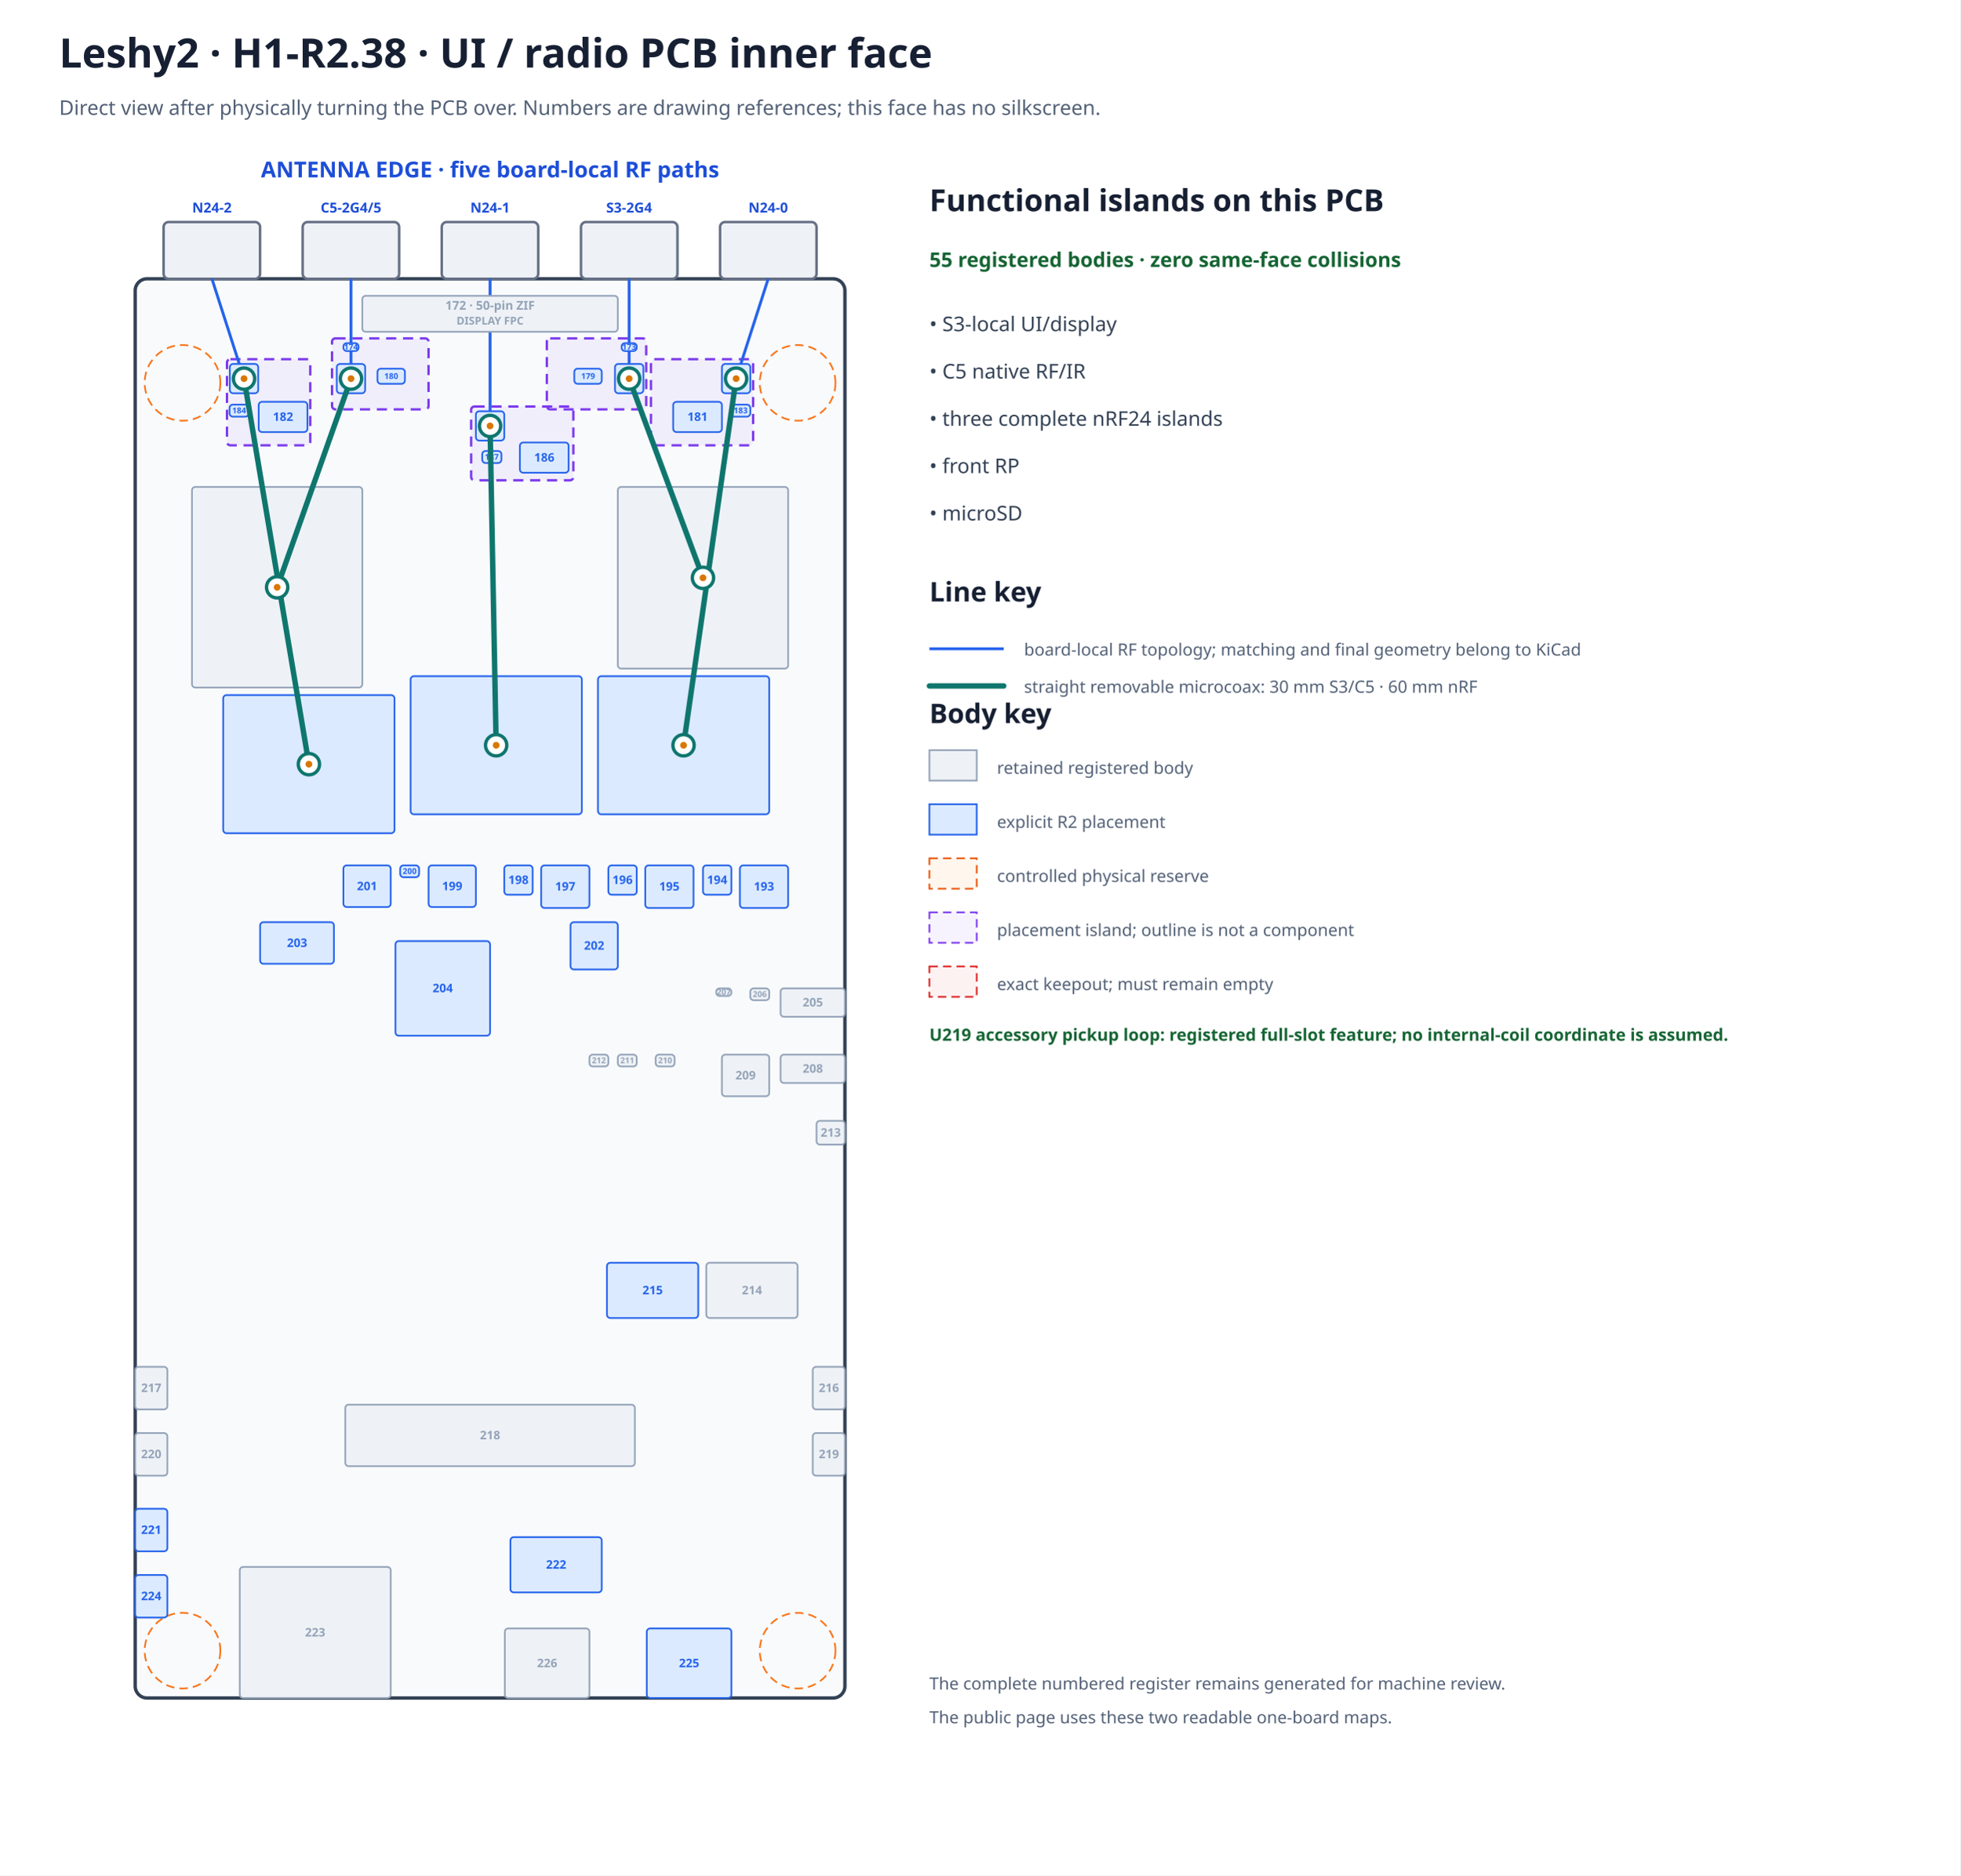
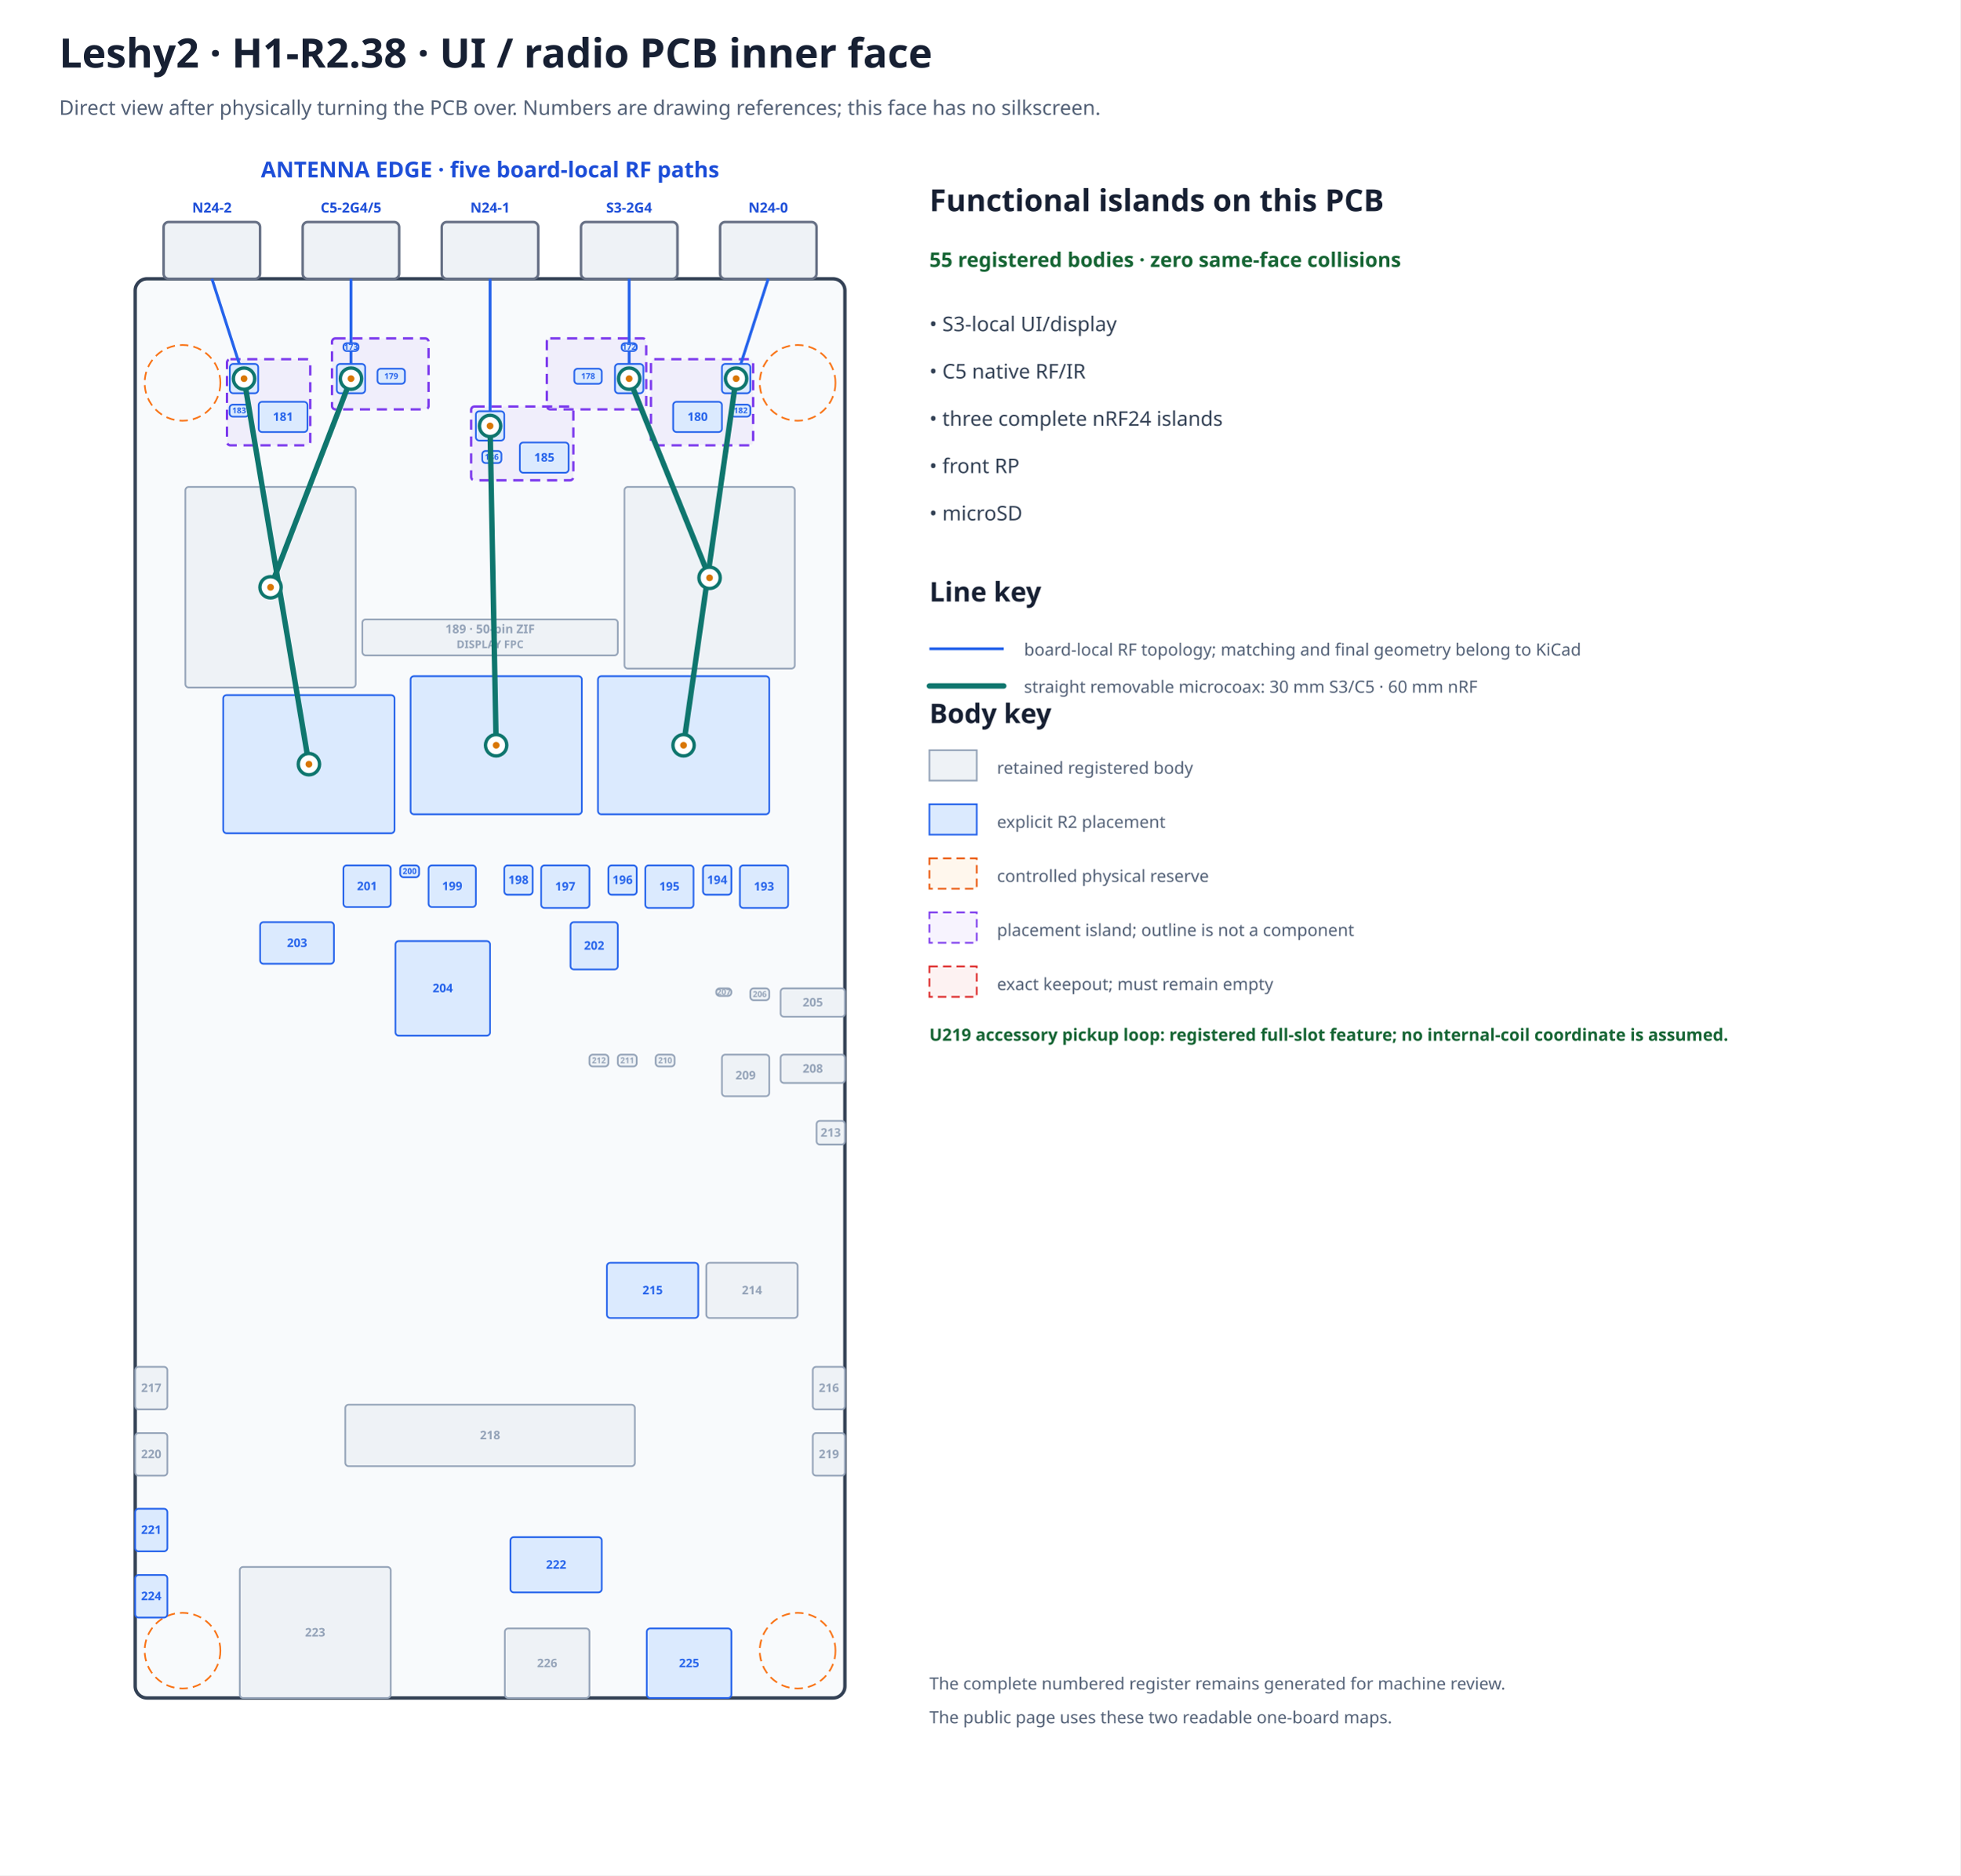
<svg xmlns="http://www.w3.org/2000/svg" width="1160" height="1110" viewBox="0 0 1160 1110" data-marker="H1-R2.38" data-frame="ui-inner" data-inner-silkscreen="none">
  <rect width="100%" height="100%" fill="#ffffff" />
  <text x="35.0" y="40.0" font-family="sans-serif" font-size="24" font-weight="bold" text-anchor="start" fill="#172033">Leshy2 · H1-R2.38 · UI / radio PCB inner face</text>
  <text x="35.0" y="68.0" font-family="sans-serif" font-size="12" font-weight="normal" text-anchor="start" fill="#526076">Direct view after physically turning the PCB over. Numbers are drawing references; this face has no silkscreen.</text>
  <text x="290.0" y="105.0" font-family="sans-serif" font-size="13" font-weight="bold" text-anchor="middle" fill="#1d4ed8">ANTENNA EDGE · five board-local RF paths</text>
  <rect x="80.0" y="165.0" width="420.0" height="840.0" rx="7" fill="#f8fafc" stroke="#334155" stroke-width="2" />
  <rect x="426.1" y="131.4" width="57.1" height="33.6" rx="3" fill="#eef2f6" stroke="#667085" stroke-width="1.5" />
  <text x="454.6" y="125.8" font-family="sans-serif" font-size="8.2" font-weight="bold" text-anchor="middle" fill="#1d4ed8">N24-0</text>
  <rect x="343.8" y="131.4" width="57.1" height="33.6" rx="3" fill="#eef2f6" stroke="#667085" stroke-width="1.5" />
  <text x="372.3" y="125.8" font-family="sans-serif" font-size="8.2" font-weight="bold" text-anchor="middle" fill="#1d4ed8">S3-2G4</text>
  <rect x="261.4" y="131.4" width="57.1" height="33.6" rx="3" fill="#eef2f6" stroke="#667085" stroke-width="1.5" />
  <text x="290.0" y="125.8" font-family="sans-serif" font-size="8.2" font-weight="bold" text-anchor="middle" fill="#1d4ed8">N24-1</text>
  <rect x="179.1" y="131.4" width="57.1" height="33.6" rx="3" fill="#eef2f6" stroke="#667085" stroke-width="1.5" />
  <text x="207.7" y="125.8" font-family="sans-serif" font-size="8.2" font-weight="bold" text-anchor="middle" fill="#1d4ed8">C5-2G4/5</text>
  <rect x="96.8" y="131.4" width="57.1" height="33.6" rx="3" fill="#eef2f6" stroke="#667085" stroke-width="1.5" />
  <text x="125.4" y="125.8" font-family="sans-serif" font-size="8.2" font-weight="bold" text-anchor="middle" fill="#1d4ed8">N24-2</text>
  <circle cx="472.0" cy="226.6" r="22.4" fill="none" stroke="#f97316" stroke-dasharray="5 3" />
  <circle cx="108.0" cy="226.6" r="22.4" fill="none" stroke="#f97316" stroke-dasharray="5 3" />
  <circle cx="472.0" cy="977.0" r="22.4" fill="none" stroke="#f97316" stroke-dasharray="5 3" />
  <circle cx="108.0" cy="977.0" r="22.4" fill="none" stroke="#f97316" stroke-dasharray="5 3" />
  <rect x="323.60" y="200.28" width="58.80" height="42.00" rx="2" fill="#7c3aed" fill-opacity="0.06" stroke="#7c3aed" stroke-width="1.4" stroke-dasharray="6 4" data-physical-feature="s3_tx_evidence_island_reserve" data-feature-kind="placement_reserve" />
  <rect x="196.48" y="200.28" width="57.12" height="42.00" rx="2" fill="#7c3aed" fill-opacity="0.06" stroke="#7c3aed" stroke-width="1.4" stroke-dasharray="6 4" data-physical-feature="c5_tx_evidence_island_reserve" data-feature-kind="placement_reserve" />
  <rect x="385.20" y="212.60" width="60.48" height="50.96" rx="2" fill="#7c3aed" fill-opacity="0.06" stroke="#7c3aed" stroke-width="1.4" stroke-dasharray="6 4" data-physical-feature="nrf0_tx_evidence_island_reserve" data-feature-kind="placement_reserve" />
  <rect x="278.80" y="240.60" width="60.48" height="43.68" rx="2" fill="#7c3aed" fill-opacity="0.06" stroke="#7c3aed" stroke-width="1.4" stroke-dasharray="6 4" data-physical-feature="nrf1_tx_evidence_island_reserve" data-feature-kind="placement_reserve" />
  <rect x="134.32" y="212.60" width="49.28" height="50.96" rx="2" fill="#7c3aed" fill-opacity="0.06" stroke="#7c3aed" stroke-width="1.4" stroke-dasharray="6 4" data-physical-feature="nrf2_tx_evidence_island_reserve" data-feature-kind="placement_reserve" />
  <g id="antenna-pcb-topology" data-topology-source="r2" data-route-state="pre-ecad-topology-only">
    <polyline points="435.6,224.1 454.6,165.0" fill="none" stroke="#2563eb" stroke-width="1.7" data-path="N24-0" data-branch="main" data-medium="controlled-50-ohm-pcb" />
    <polyline points="372.3,224.1 372.3,205.4 372.3,165.0" fill="none" stroke="#2563eb" stroke-width="1.7" data-path="S3-2G4" data-branch="main" data-medium="controlled-50-ohm-pcb" />
    <polyline points="290.0,252.1 290.0,165.0" fill="none" stroke="#2563eb" stroke-width="1.7" data-path="N24-1" data-branch="main" data-medium="controlled-50-ohm-pcb" />
    <polyline points="207.7,224.1 207.7,205.4 207.7,165.0" fill="none" stroke="#2563eb" stroke-width="1.7" data-path="C5-2G4/5" data-branch="main" data-medium="controlled-50-ohm-pcb" />
    <polyline points="144.4,224.1 125.4,165.0" fill="none" stroke="#2563eb" stroke-width="1.7" data-path="N24-2" data-branch="main" data-medium="controlled-50-ohm-pcb" />
  </g>
-   <rect x="214.40" y="175.08" width="151.20" height="21.28" rx="2" fill="#eef2f6" stroke="#94a3b8" stroke-width="1" data-instance="display_connector" data-mpn="Hirose FH34SRJ-50S-0.5SH(50)" />
-   <text x="290.0" y="183.3" font-family="sans-serif" font-size="7.2" font-weight="bold" text-anchor="middle" fill="#94a3b8">172 · 50-pin ZIF</text>
-   <text x="290.0" y="192.1" font-family="sans-serif" font-size="6.4" font-weight="bold" text-anchor="middle" fill="#94a3b8">DISPLAY FPC</text>
  <rect x="367.84" y="203.08" width="8.96" height="4.70" rx="2" fill="#dbeafe" stroke="#2563eb" stroke-width="1" data-instance="s3_rf_coupler_r2" data-mpn="CP0603Q5425ENTR" />
-   <text x="372.3" y="207.0" font-family="sans-serif" font-size="4.8" font-weight="bold" text-anchor="middle" fill="#2563eb">173</text>
+   <text x="372.3" y="207.0" font-family="sans-serif" font-size="4.8" font-weight="bold" text-anchor="middle" fill="#2563eb">172</text>
  <rect x="203.20" y="203.08" width="8.96" height="4.70" rx="2" fill="#dbeafe" stroke="#2563eb" stroke-width="1" data-instance="c5_rf_coupler_r2" data-mpn="CP0603Q5425ENTR" />
-   <text x="207.7" y="207.0" font-family="sans-serif" font-size="4.8" font-weight="bold" text-anchor="middle" fill="#2563eb">174</text>
+   <text x="207.7" y="207.0" font-family="sans-serif" font-size="4.8" font-weight="bold" text-anchor="middle" fill="#2563eb">173</text>
  <rect x="427.20" y="215.40" width="16.80" height="17.36" rx="2" fill="#dbeafe" stroke="#2563eb" stroke-width="1" data-instance="nrf0_rf_board_connector_r2" data-mpn="U.FL-R-SMT-1(80)" />
-   <text x="435.6" y="226.4" font-family="sans-serif" font-size="7.0" font-weight="bold" text-anchor="middle" fill="#2563eb">175</text>
+   <text x="435.6" y="226.4" font-family="sans-serif" font-size="7.0" font-weight="bold" text-anchor="middle" fill="#2563eb">174</text>
  <rect x="363.92" y="215.40" width="16.80" height="17.36" rx="2" fill="#dbeafe" stroke="#2563eb" stroke-width="1" data-instance="s3_rf_board_connector_r2" data-mpn="U.FL-R-SMT-1(80)" />
-   <text x="372.3" y="226.4" font-family="sans-serif" font-size="7.0" font-weight="bold" text-anchor="middle" fill="#2563eb">176</text>
+   <text x="372.3" y="226.4" font-family="sans-serif" font-size="7.0" font-weight="bold" text-anchor="middle" fill="#2563eb">175</text>
  <rect x="199.28" y="215.40" width="16.80" height="17.36" rx="2" fill="#dbeafe" stroke="#2563eb" stroke-width="1" data-instance="c5_rf_board_connector_r2" data-mpn="U.FL-R-SMT-1(80)" />
-   <text x="207.7" y="226.4" font-family="sans-serif" font-size="7.0" font-weight="bold" text-anchor="middle" fill="#2563eb">177</text>
+   <text x="207.7" y="226.4" font-family="sans-serif" font-size="7.0" font-weight="bold" text-anchor="middle" fill="#2563eb">176</text>
  <rect x="136.00" y="215.40" width="16.80" height="17.36" rx="2" fill="#dbeafe" stroke="#2563eb" stroke-width="1" data-instance="nrf2_rf_board_connector_r2" data-mpn="U.FL-R-SMT-1(80)" />
-   <text x="144.4" y="226.4" font-family="sans-serif" font-size="7.0" font-weight="bold" text-anchor="middle" fill="#2563eb">178</text>
+   <text x="144.4" y="226.4" font-family="sans-serif" font-size="7.0" font-weight="bold" text-anchor="middle" fill="#2563eb">177</text>
  <rect x="339.84" y="218.20" width="16.24" height="8.96" rx="2" fill="#dbeafe" stroke="#2563eb" stroke-width="1" data-instance="det_s3_r2" data-mpn="LTC5532ES6#TRMPBF" />
-   <text x="348.0" y="224.3" font-family="sans-serif" font-size="4.8" font-weight="bold" text-anchor="middle" fill="#2563eb">179</text>
+   <text x="348.0" y="224.3" font-family="sans-serif" font-size="4.8" font-weight="bold" text-anchor="middle" fill="#2563eb">178</text>
  <rect x="223.36" y="218.20" width="16.24" height="8.96" rx="2" fill="#dbeafe" stroke="#2563eb" stroke-width="1" data-instance="det_c5_r2" data-mpn="LTC5532ES6#TRMPBF" />
-   <text x="231.5" y="224.3" font-family="sans-serif" font-size="4.8" font-weight="bold" text-anchor="middle" fill="#2563eb">180</text>
+   <text x="231.5" y="224.3" font-family="sans-serif" font-size="4.8" font-weight="bold" text-anchor="middle" fill="#2563eb">179</text>
  <rect x="398.36" y="237.80" width="28.84" height="17.92" rx="2" fill="#dbeafe" stroke="#2563eb" stroke-width="1" data-instance="det_nrf0_r2" data-mpn="AD8314ARMZ-REEL" />
-   <text x="412.8" y="249.1" font-family="sans-serif" font-size="7.0" font-weight="bold" text-anchor="middle" fill="#2563eb">181</text>
+   <text x="412.8" y="249.1" font-family="sans-serif" font-size="7.0" font-weight="bold" text-anchor="middle" fill="#2563eb">180</text>
  <rect x="153.08" y="237.80" width="28.84" height="17.92" rx="2" fill="#dbeafe" stroke="#2563eb" stroke-width="1" data-instance="det_nrf2_r2" data-mpn="AD8314ARMZ-REEL" />
-   <text x="167.5" y="249.1" font-family="sans-serif" font-size="7.0" font-weight="bold" text-anchor="middle" fill="#2563eb">182</text>
+   <text x="167.5" y="249.1" font-family="sans-serif" font-size="7.0" font-weight="bold" text-anchor="middle" fill="#2563eb">181</text>
  <rect x="432.63" y="239.48" width="11.37" height="7.11" rx="2" fill="#dbeafe" stroke="#2563eb" stroke-width="1" data-instance="nrf0_coupler_r2" data-mpn="DC2337J5010AHF" />
-   <text x="438.3" y="244.6" font-family="sans-serif" font-size="4.8" font-weight="bold" text-anchor="middle" fill="#2563eb">183</text>
+   <text x="438.3" y="244.6" font-family="sans-serif" font-size="4.8" font-weight="bold" text-anchor="middle" fill="#2563eb">182</text>
  <rect x="135.83" y="239.48" width="11.37" height="7.11" rx="2" fill="#dbeafe" stroke="#2563eb" stroke-width="1" data-instance="nrf2_coupler_r2" data-mpn="DC2337J5010AHF" />
-   <text x="141.5" y="244.6" font-family="sans-serif" font-size="4.8" font-weight="bold" text-anchor="middle" fill="#2563eb">184</text>
+   <text x="141.5" y="244.6" font-family="sans-serif" font-size="4.8" font-weight="bold" text-anchor="middle" fill="#2563eb">183</text>
  <rect x="281.60" y="243.40" width="16.80" height="17.36" rx="2" fill="#dbeafe" stroke="#2563eb" stroke-width="1" data-instance="nrf1_rf_board_connector_r2" data-mpn="U.FL-R-SMT-1(80)" />
-   <text x="290.0" y="254.4" font-family="sans-serif" font-size="7.0" font-weight="bold" text-anchor="middle" fill="#2563eb">185</text>
+   <text x="290.0" y="254.4" font-family="sans-serif" font-size="7.0" font-weight="bold" text-anchor="middle" fill="#2563eb">184</text>
  <rect x="307.64" y="261.88" width="28.84" height="17.92" rx="2" fill="#dbeafe" stroke="#2563eb" stroke-width="1" data-instance="det_nrf1_r2" data-mpn="AD8314ARMZ-REEL" />
-   <text x="322.1" y="273.2" font-family="sans-serif" font-size="7.0" font-weight="bold" text-anchor="middle" fill="#2563eb">186</text>
+   <text x="322.1" y="273.2" font-family="sans-serif" font-size="7.0" font-weight="bold" text-anchor="middle" fill="#2563eb">185</text>
  <rect x="285.35" y="266.92" width="11.37" height="7.11" rx="2" fill="#dbeafe" stroke="#2563eb" stroke-width="1" data-instance="nrf1_coupler_r2" data-mpn="DC2337J5010AHF" />
-   <text x="291.0" y="272.1" font-family="sans-serif" font-size="4.8" font-weight="bold" text-anchor="middle" fill="#2563eb">187</text>
-   <rect x="365.60" y="288.20" width="100.80" height="107.52" rx="2" fill="#eef2f6" stroke="#94a3b8" stroke-width="1" data-instance="s3" data-mpn="ESP32-S3-WROOM-1U-N16R8" />
-   <text x="416.0" y="344.3" font-family="sans-serif" font-size="7.0" font-weight="bold" text-anchor="middle" fill="#94a3b8">188</text>
-   <rect x="113.60" y="288.20" width="100.80" height="118.72" rx="2" fill="#eef2f6" stroke="#94a3b8" stroke-width="1" data-instance="c5" data-mpn="ESP32-C5-WROOM-1U-N8R8" />
-   <text x="164.0" y="349.9" font-family="sans-serif" font-size="7.0" font-weight="bold" text-anchor="middle" fill="#94a3b8">189</text>
+   <text x="291.0" y="272.1" font-family="sans-serif" font-size="4.8" font-weight="bold" text-anchor="middle" fill="#2563eb">186</text>
+   <rect x="369.52" y="288.20" width="100.80" height="107.52" rx="2" fill="#eef2f6" stroke="#94a3b8" stroke-width="1" data-instance="s3" data-mpn="ESP32-S3-WROOM-1U-N16R8" />
+   <text x="419.9" y="344.3" font-family="sans-serif" font-size="7.0" font-weight="bold" text-anchor="middle" fill="#94a3b8">187</text>
+   <rect x="109.68" y="288.20" width="100.80" height="118.72" rx="2" fill="#eef2f6" stroke="#94a3b8" stroke-width="1" data-instance="c5" data-mpn="ESP32-C5-WROOM-1U-N8R8" />
+   <text x="160.1" y="349.9" font-family="sans-serif" font-size="7.0" font-weight="bold" text-anchor="middle" fill="#94a3b8">188</text>
+   <rect x="214.40" y="366.60" width="151.20" height="21.28" rx="2" fill="#eef2f6" stroke="#94a3b8" stroke-width="1" data-instance="display_connector" data-mpn="Hirose FH34SRJ-50S-0.5SH(50)" />
+   <text x="290.0" y="374.8" font-family="sans-serif" font-size="7.2" font-weight="bold" text-anchor="middle" fill="#94a3b8">189 · 50-pin ZIF</text>
+   <text x="290.0" y="383.6" font-family="sans-serif" font-size="6.4" font-weight="bold" text-anchor="middle" fill="#94a3b8">DISPLAY FPC</text>
  <rect x="353.84" y="400.20" width="101.36" height="81.76" rx="2" fill="#dbeafe" stroke="#2563eb" stroke-width="1" data-instance="nrf0_r2" data-mpn="E01-ML01SP4" />
  <text x="404.5" y="443.4" font-family="sans-serif" font-size="7.0" font-weight="bold" text-anchor="middle" fill="#2563eb">190</text>
  <rect x="242.96" y="400.20" width="101.36" height="81.76" rx="2" fill="#dbeafe" stroke="#2563eb" stroke-width="1" data-instance="nrf1_r2" data-mpn="E01-ML01SP4" />
  <text x="293.6" y="443.4" font-family="sans-serif" font-size="7.0" font-weight="bold" text-anchor="middle" fill="#2563eb">191</text>
  <rect x="132.08" y="411.40" width="101.36" height="81.76" rx="2" fill="#dbeafe" stroke="#2563eb" stroke-width="1" data-instance="nrf2_r2" data-mpn="E01-ML01SP4" />
  <text x="182.8" y="454.6" font-family="sans-serif" font-size="7.0" font-weight="bold" text-anchor="middle" fill="#2563eb">192</text>
  <rect x="437.84" y="512.20" width="28.56" height="25.20" rx="2" fill="#dbeafe" stroke="#2563eb" stroke-width="1" data-instance="nrf0_host_buffer_r2" data-mpn="74LVC126APW,118" />
  <text x="452.1" y="527.1" font-family="sans-serif" font-size="7.0" font-weight="bold" text-anchor="middle" fill="#2563eb">193</text>
  <rect x="416.00" y="512.20" width="16.80" height="17.36" rx="2" fill="#dbeafe" stroke="#2563eb" stroke-width="1" data-instance="nrf0_return_buffer_r2" data-mpn="74LVC2G126DP,125" />
  <text x="424.4" y="523.2" font-family="sans-serif" font-size="7.0" font-weight="bold" text-anchor="middle" fill="#2563eb">194</text>
  <rect x="381.84" y="512.20" width="28.56" height="25.20" rx="2" fill="#dbeafe" stroke="#2563eb" stroke-width="1" data-instance="nrf1_host_buffer_r2" data-mpn="74LVC126APW,118" />
  <text x="396.1" y="527.1" font-family="sans-serif" font-size="7.0" font-weight="bold" text-anchor="middle" fill="#2563eb">195</text>
  <rect x="360.00" y="512.20" width="16.80" height="17.36" rx="2" fill="#dbeafe" stroke="#2563eb" stroke-width="1" data-instance="nrf1_return_buffer_r2" data-mpn="74LVC2G126DP,125" />
  <text x="368.4" y="523.2" font-family="sans-serif" font-size="7.0" font-weight="bold" text-anchor="middle" fill="#2563eb">196</text>
  <rect x="320.24" y="512.20" width="28.56" height="25.20" rx="2" fill="#dbeafe" stroke="#2563eb" stroke-width="1" data-instance="nrf2_host_buffer_r2" data-mpn="74LVC126APW,118" />
  <text x="334.5" y="527.1" font-family="sans-serif" font-size="7.0" font-weight="bold" text-anchor="middle" fill="#2563eb">197</text>
  <rect x="298.40" y="512.20" width="16.80" height="17.36" rx="2" fill="#dbeafe" stroke="#2563eb" stroke-width="1" data-instance="nrf2_return_buffer_r2" data-mpn="74LVC2G126DP,125" />
  <text x="306.8" y="523.2" font-family="sans-serif" font-size="7.0" font-weight="bold" text-anchor="middle" fill="#2563eb">198</text>
  <rect x="253.60" y="512.20" width="28.00" height="24.64" rx="2" fill="#dbeafe" stroke="#2563eb" stroke-width="1" data-instance="safe_gate_a_r2" data-mpn="SN74LVC08APWR" />
  <text x="267.6" y="526.9" font-family="sans-serif" font-size="7.0" font-weight="bold" text-anchor="middle" fill="#2563eb">199</text>
  <rect x="236.80" y="512.20" width="11.20" height="7.00" rx="2" fill="#dbeafe" stroke="#2563eb" stroke-width="1" data-instance="nrf_backup_gate_r2" data-mpn="SN74LVC1G08DCKR" />
  <text x="242.4" y="517.3" font-family="sans-serif" font-size="4.8" font-weight="bold" text-anchor="middle" fill="#2563eb">200</text>
  <rect x="203.20" y="512.20" width="28.00" height="24.64" rx="2" fill="#dbeafe" stroke="#2563eb" stroke-width="1" data-instance="nrf_evidence_cmp_r2" data-mpn="TLV1824PWR" />
  <text x="217.2" y="526.9" font-family="sans-serif" font-size="7.0" font-weight="bold" text-anchor="middle" fill="#2563eb">201</text>
  <rect x="337.60" y="545.80" width="28.00" height="28.00" rx="2" fill="#dbeafe" stroke="#2563eb" stroke-width="1" data-instance="slow_io_r2" data-mpn="TCA6424ARGJR" />
  <text x="351.6" y="562.1" font-family="sans-serif" font-size="7.0" font-weight="bold" text-anchor="middle" fill="#2563eb">202</text>
  <rect x="153.92" y="545.80" width="43.68" height="24.64" rx="2" fill="#dbeafe" stroke="#2563eb" stroke-width="1" data-instance="ui_matrix_io_r2" data-mpn="TCA9539PWR" />
  <text x="175.8" y="560.5" font-family="sans-serif" font-size="7.0" font-weight="bold" text-anchor="middle" fill="#2563eb">203</text>
  <rect x="234.00" y="557.00" width="56.00" height="56.00" rx="2" fill="#dbeafe" stroke="#2563eb" stroke-width="1" data-instance="hub_rp" data-mpn="SC1512-A4" />
  <text x="262.0" y="587.3" font-family="sans-serif" font-size="7.0" font-weight="bold" text-anchor="middle" fill="#2563eb">204</text>
  <rect x="461.92" y="585.00" width="38.08" height="16.80" rx="2" fill="#eef2f6" stroke="#94a3b8" stroke-width="1" data-instance="ir_demod" data-mpn="Vishay TSOP75238TR" />
  <text x="481.0" y="595.7" font-family="sans-serif" font-size="7.0" font-weight="bold" text-anchor="middle" fill="#94a3b8">205</text>
  <rect x="444.00" y="585.00" width="11.20" height="7.00" rx="2" fill="#eef2f6" stroke="#94a3b8" stroke-width="1" data-instance="ir_safe_gate" data-mpn="SN74LVC1G08DCKR" />
  <text x="449.6" y="590.1" font-family="sans-serif" font-size="4.8" font-weight="bold" text-anchor="middle" fill="#94a3b8">206</text>
  <rect x="423.84" y="585.00" width="8.96" height="4.48" rx="2" fill="#eef2f6" stroke="#94a3b8" stroke-width="1" data-instance="ui_zone_ntc" data-mpn="TDK B57332V5103F360" />
  <text x="428.3" y="588.8" font-family="sans-serif" font-size="4.8" font-weight="bold" text-anchor="middle" fill="#94a3b8">207</text>
  <rect x="461.92" y="624.20" width="38.08" height="16.80" rx="2" fill="#eef2f6" stroke="#94a3b8" stroke-width="1" data-instance="ir_carrier" data-mpn="Vishay TSMP95000TT" />
  <text x="481.0" y="634.9" font-family="sans-serif" font-size="7.0" font-weight="bold" text-anchor="middle" fill="#94a3b8">208</text>
  <rect x="427.20" y="624.20" width="28.00" height="24.64" rx="2" fill="#eef2f6" stroke="#94a3b8" stroke-width="1" data-instance="evidence_cmp_a" data-mpn="TLV1824PWR" />
  <text x="441.2" y="638.9" font-family="sans-serif" font-size="7.0" font-weight="bold" text-anchor="middle" fill="#94a3b8">209</text>
  <rect x="388.00" y="624.20" width="11.20" height="7.00" rx="2" fill="#eef2f6" stroke="#94a3b8" stroke-width="1" data-instance="safe_reset_sink_a" data-mpn="Diodes Incorporated 2N7002DW-7-F" />
  <text x="393.6" y="629.3" font-family="sans-serif" font-size="4.8" font-weight="bold" text-anchor="middle" fill="#94a3b8">210</text>
  <rect x="365.60" y="624.20" width="11.20" height="7.00" rx="2" fill="#eef2f6" stroke="#94a3b8" stroke-width="1" data-instance="safe_c5_reset_buffer" data-mpn="Texas Instruments SN74LVC1G06DCKR" />
  <text x="371.2" y="629.3" font-family="sans-serif" font-size="4.8" font-weight="bold" text-anchor="middle" fill="#94a3b8">211</text>
  <rect x="348.80" y="624.20" width="11.20" height="7.00" rx="2" fill="#eef2f6" stroke="#94a3b8" stroke-width="1" data-instance="safe_c5_fault_reset_buffer" data-mpn="SN74LVC1G07DCKR" />
  <text x="354.4" y="629.3" font-family="sans-serif" font-size="4.8" font-weight="bold" text-anchor="middle" fill="#94a3b8">212</text>
  <rect x="483.20" y="663.40" width="16.80" height="14.06" rx="2" fill="#eef2f6" stroke="#94a3b8" stroke-width="1" data-instance="ir_emitter" data-mpn="Vishay VSMY14940" />
  <text x="491.6" y="672.8" font-family="sans-serif" font-size="7.0" font-weight="bold" text-anchor="middle" fill="#94a3b8">213</text>
  <rect x="417.96" y="747.40" width="54.04" height="32.70" rx="2" fill="#eef2f6" stroke="#94a3b8" stroke-width="1" data-instance="s3_dbg_header" data-mpn="Samtec FTSH-105-01-L-DV-K-P-TR" />
  <text x="445.0" y="766.1" font-family="sans-serif" font-size="7.0" font-weight="bold" text-anchor="middle" fill="#94a3b8">214</text>
  <rect x="359.16" y="747.40" width="54.04" height="32.70" rx="2" fill="#dbeafe" stroke="#2563eb" stroke-width="1" data-instance="c5_dbg_header_r2" data-mpn="FTSH-105-01-L-DV-K-P-TR" />
  <text x="386.2" y="766.1" font-family="sans-serif" font-size="7.0" font-weight="bold" text-anchor="middle" fill="#2563eb">215</text>
  <rect x="480.96" y="809.00" width="19.04" height="25.20" rx="2" fill="#eef2f6" stroke="#94a3b8" stroke-width="1" data-instance="s3_reset_button" data-mpn="Alps Alpine SKRTLAE010" />
  <text x="490.5" y="823.9" font-family="sans-serif" font-size="7.0" font-weight="bold" text-anchor="middle" fill="#94a3b8">216</text>
  <rect x="80.00" y="809.00" width="19.04" height="25.20" rx="2" fill="#eef2f6" stroke="#94a3b8" stroke-width="1" data-instance="c5_reset_button" data-mpn="Alps Alpine SKRTLAE010" />
  <text x="89.5" y="823.9" font-family="sans-serif" font-size="7.0" font-weight="bold" text-anchor="middle" fill="#94a3b8">217</text>
  <rect x="204.32" y="831.40" width="171.36" height="36.40" rx="2" fill="#eef2f6" stroke="#94a3b8" stroke-width="1" data-instance="m1_ui_plug" data-mpn="Hirose FX8C-80P-SV1(92)" />
  <text x="290.0" y="851.9" font-family="sans-serif" font-size="7.0" font-weight="bold" text-anchor="middle" fill="#94a3b8">218</text>
  <rect x="480.96" y="848.20" width="19.04" height="25.20" rx="2" fill="#eef2f6" stroke="#94a3b8" stroke-width="1" data-instance="s3_boot_button" data-mpn="Alps Alpine SKRTLAE010" />
  <text x="490.5" y="863.1" font-family="sans-serif" font-size="7.0" font-weight="bold" text-anchor="middle" fill="#94a3b8">219</text>
  <rect x="80.00" y="848.20" width="19.04" height="25.20" rx="2" fill="#eef2f6" stroke="#94a3b8" stroke-width="1" data-instance="c5_boot_button" data-mpn="Alps Alpine SKRTLAE010" />
  <text x="89.5" y="863.1" font-family="sans-serif" font-size="7.0" font-weight="bold" text-anchor="middle" fill="#94a3b8">220</text>
  <rect x="80.00" y="893.00" width="19.04" height="25.20" rx="2" fill="#dbeafe" stroke="#2563eb" stroke-width="1" data-instance="hub_reset_button" data-mpn="SKRTLAE010" />
  <text x="89.5" y="907.9" font-family="sans-serif" font-size="7.0" font-weight="bold" text-anchor="middle" fill="#2563eb">221</text>
  <rect x="302.04" y="909.80" width="54.04" height="32.70" rx="2" fill="#dbeafe" stroke="#2563eb" stroke-width="1" data-instance="hub_dbg_header" data-mpn="FTSH-105-01-L-DV-K-P-TR" />
  <text x="329.1" y="928.5" font-family="sans-serif" font-size="7.0" font-weight="bold" text-anchor="middle" fill="#2563eb">222</text>
  <rect x="141.88" y="927.44" width="89.32" height="77.56" rx="2" fill="#eef2f6" stroke="#94a3b8" stroke-width="1" data-instance="sd" data-mpn="Hirose DM3AT-SF-PEJM5" />
  <text x="186.5" y="968.6" font-family="sans-serif" font-size="7.0" font-weight="bold" text-anchor="middle" fill="#94a3b8">223</text>
  <rect x="80.00" y="932.20" width="19.04" height="25.20" rx="2" fill="#dbeafe" stroke="#2563eb" stroke-width="1" data-instance="hub_boot_button" data-mpn="SKRTLAE010" />
  <text x="89.5" y="947.1" font-family="sans-serif" font-size="7.0" font-weight="bold" text-anchor="middle" fill="#2563eb">224</text>
  <rect x="382.74" y="963.84" width="50.06" height="41.16" rx="2" fill="#dbeafe" stroke="#2563eb" stroke-width="1" data-instance="hub_service_usb_connector" data-mpn="USB4105-GF-A" />
  <text x="407.8" y="986.8" font-family="sans-serif" font-size="7.0" font-weight="bold" text-anchor="middle" fill="#2563eb">225</text>
  <rect x="298.74" y="963.84" width="50.06" height="41.16" rx="2" fill="#eef2f6" stroke="#94a3b8" stroke-width="1" data-instance="c5_service_usb_connector" data-mpn="GCT USB4105-GF-A" />
  <text x="323.8" y="986.8" font-family="sans-serif" font-size="7.0" font-weight="bold" text-anchor="middle" fill="#94a3b8">226</text>
  <g id="antenna-removable-media" data-topology-source="r2">
    <polyline points="404.5,441.1 435.6,224.1" fill="none" stroke="#0f766e" stroke-width="3.2" stroke-linecap="round" data-path="N24-0" data-medium="removable-microcoax" />
-     <polyline points="416.0,342.0 372.3,224.1" fill="none" stroke="#0f766e" stroke-width="3.2" stroke-linecap="round" data-path="S3-2G4" data-medium="removable-microcoax" />
+     <polyline points="419.9,342.0 372.3,224.1" fill="none" stroke="#0f766e" stroke-width="3.2" stroke-linecap="round" data-path="S3-2G4" data-medium="removable-microcoax" />
    <polyline points="293.6,441.1 290.0,252.1" fill="none" stroke="#0f766e" stroke-width="3.2" stroke-linecap="round" data-path="N24-1" data-medium="removable-microcoax" />
-     <polyline points="164.0,347.6 207.7,224.1" fill="none" stroke="#0f766e" stroke-width="3.2" stroke-linecap="round" data-path="C5-2G4/5" data-medium="removable-microcoax" />
+     <polyline points="160.1,347.6 207.7,224.1" fill="none" stroke="#0f766e" stroke-width="3.2" stroke-linecap="round" data-path="C5-2G4/5" data-medium="removable-microcoax" />
    <polyline points="182.8,452.3 144.4,224.1" fill="none" stroke="#0f766e" stroke-width="3.2" stroke-linecap="round" data-path="N24-2" data-medium="removable-microcoax" />
    <circle cx="404.5" cy="441.1" r="6.3" fill="#ffffff" stroke="#0f766e" stroke-width="2" data-path="N24-0" data-part="module-rf-connector" data-connector-kind="IPEX" />
    <circle cx="404.5" cy="441.1" r="2.0" fill="#d97706" />
    <circle cx="435.6" cy="224.1" r="6.3" fill="#ffffff" stroke="#0f766e" stroke-width="2" data-path="N24-0" data-part="board-ufl" data-connector-kind="U.FL" data-mpn="U.FL-R-SMT-1(80)" />
    <circle cx="435.6" cy="224.1" r="2.0" fill="#d97706" />
-     <circle cx="416.0" cy="342.0" r="6.3" fill="#ffffff" stroke="#0f766e" stroke-width="2" data-path="S3-2G4" data-part="module-rf-connector" data-connector-kind="U.FL" />
-     <circle cx="416.0" cy="342.0" r="2.0" fill="#d97706" />
+     <circle cx="419.9" cy="342.0" r="6.3" fill="#ffffff" stroke="#0f766e" stroke-width="2" data-path="S3-2G4" data-part="module-rf-connector" data-connector-kind="U.FL" />
+     <circle cx="419.9" cy="342.0" r="2.0" fill="#d97706" />
    <circle cx="372.3" cy="224.1" r="6.3" fill="#ffffff" stroke="#0f766e" stroke-width="2" data-path="S3-2G4" data-part="board-ufl" data-connector-kind="U.FL" data-mpn="U.FL-R-SMT-1(80)" />
    <circle cx="372.3" cy="224.1" r="2.0" fill="#d97706" />
    <circle cx="293.6" cy="441.1" r="6.3" fill="#ffffff" stroke="#0f766e" stroke-width="2" data-path="N24-1" data-part="module-rf-connector" data-connector-kind="IPEX" />
    <circle cx="293.6" cy="441.1" r="2.0" fill="#d97706" />
    <circle cx="290.0" cy="252.1" r="6.3" fill="#ffffff" stroke="#0f766e" stroke-width="2" data-path="N24-1" data-part="board-ufl" data-connector-kind="U.FL" data-mpn="U.FL-R-SMT-1(80)" />
    <circle cx="290.0" cy="252.1" r="2.0" fill="#d97706" />
-     <circle cx="164.0" cy="347.6" r="6.3" fill="#ffffff" stroke="#0f766e" stroke-width="2" data-path="C5-2G4/5" data-part="module-rf-connector" data-connector-kind="U.FL" />
-     <circle cx="164.0" cy="347.6" r="2.0" fill="#d97706" />
+     <circle cx="160.1" cy="347.6" r="6.3" fill="#ffffff" stroke="#0f766e" stroke-width="2" data-path="C5-2G4/5" data-part="module-rf-connector" data-connector-kind="U.FL" />
+     <circle cx="160.1" cy="347.6" r="2.0" fill="#d97706" />
    <circle cx="207.7" cy="224.1" r="6.3" fill="#ffffff" stroke="#0f766e" stroke-width="2" data-path="C5-2G4/5" data-part="board-ufl" data-connector-kind="U.FL" data-mpn="U.FL-R-SMT-1(80)" />
    <circle cx="207.7" cy="224.1" r="2.0" fill="#d97706" />
    <circle cx="182.8" cy="452.3" r="6.3" fill="#ffffff" stroke="#0f766e" stroke-width="2" data-path="N24-2" data-part="module-rf-connector" data-connector-kind="IPEX" />
    <circle cx="182.8" cy="452.3" r="2.0" fill="#d97706" />
    <circle cx="144.4" cy="224.1" r="6.3" fill="#ffffff" stroke="#0f766e" stroke-width="2" data-path="N24-2" data-part="board-ufl" data-connector-kind="U.FL" data-mpn="U.FL-R-SMT-1(80)" />
    <circle cx="144.4" cy="224.1" r="2.0" fill="#d97706" />
  </g>
  <text x="550.0" y="125.0" font-family="sans-serif" font-size="18" font-weight="bold" text-anchor="start" fill="#172033">Functional islands on this PCB</text>
  <text x="550.0" y="158.0" font-family="sans-serif" font-size="12" font-weight="bold" text-anchor="start" fill="#166534">55 registered bodies · zero same-face collisions</text>
  <text x="550.0" y="196.0" font-family="sans-serif" font-size="12" font-weight="normal" text-anchor="start" fill="#334155">• S3-local UI/display</text>
  <text x="550.0" y="224.0" font-family="sans-serif" font-size="12" font-weight="normal" text-anchor="start" fill="#334155">• C5 native RF/IR</text>
  <text x="550.0" y="252.0" font-family="sans-serif" font-size="12" font-weight="normal" text-anchor="start" fill="#334155">• three complete nRF24 islands</text>
  <text x="550.0" y="280.0" font-family="sans-serif" font-size="12" font-weight="normal" text-anchor="start" fill="#334155">• front RP</text>
  <text x="550.0" y="308.0" font-family="sans-serif" font-size="12" font-weight="normal" text-anchor="start" fill="#334155">• microSD</text>
  <text x="550.0" y="356.0" font-family="sans-serif" font-size="16" font-weight="bold" text-anchor="start" fill="#172033">Line key</text>
  <line x1="550" y1="384" x2="594" y2="384" stroke="#2563eb" stroke-width="1.7" />
  <text x="606.0" y="388.0" font-family="sans-serif" font-size="10" font-weight="normal" text-anchor="start" fill="#526076">board-local RF topology; matching and final geometry belong to KiCad</text>
  <line x1="550" y1="406" x2="594" y2="406" stroke="#0f766e" stroke-width="3.2" stroke-linecap="round" />
  <text x="606.0" y="410.0" font-family="sans-serif" font-size="10" font-weight="normal" text-anchor="start" fill="#526076">straight removable microcoax: 30 mm S3/C5 · 60 mm nRF</text>
  <text x="550.0" y="428.0" font-family="sans-serif" font-size="16" font-weight="bold" text-anchor="start" fill="#172033">Body key</text>
  <rect x="550" y="444.0" width="28" height="18" fill="#eef2f6" stroke="#94a3b8" />
  <text x="590.0" y="458.0" font-family="sans-serif" font-size="10" font-weight="normal" text-anchor="start" fill="#526076">retained registered body</text>
  <rect x="550" y="476.0" width="28" height="18" fill="#dbeafe" stroke="#2563eb" />
  <text x="590.0" y="490.0" font-family="sans-serif" font-size="10" font-weight="normal" text-anchor="start" fill="#526076">explicit R2 placement</text>
  <rect x="550" y="508.0" width="28" height="18" fill="#fff7ed" stroke="#ea580c" stroke-dasharray="5 3" />
  <text x="590.0" y="522.0" font-family="sans-serif" font-size="10" font-weight="normal" text-anchor="start" fill="#526076">controlled physical reserve</text>
  <rect x="550" y="540.0" width="28" height="18" fill="#7c3aed" fill-opacity="0.06" stroke="#7c3aed" stroke-dasharray="5 3" />
  <text x="590.0" y="554.0" font-family="sans-serif" font-size="10" font-weight="normal" text-anchor="start" fill="#526076">placement island; outline is not a component</text>
  <rect x="550" y="572.0" width="28" height="18" fill="#dc2626" fill-opacity="0.06" stroke="#dc2626" stroke-dasharray="5 3" />
  <text x="590.0" y="586.0" font-family="sans-serif" font-size="10" font-weight="normal" text-anchor="start" fill="#526076">exact keepout; must remain empty</text>
  <text x="550.0" y="616.0" font-family="sans-serif" font-size="10" font-weight="bold" text-anchor="start" fill="#166534">U219 accessory pickup loop: registered full-slot feature; no internal-coil coordinate is assumed.</text>
  <text x="550.0" y="1000.0" font-family="sans-serif" font-size="10" font-weight="normal" text-anchor="start" fill="#526076">The complete numbered register remains generated for machine review.</text>
  <text x="550.0" y="1020.0" font-family="sans-serif" font-size="10" font-weight="normal" text-anchor="start" fill="#526076">The public page uses these two readable one-board maps.</text>
</svg>
